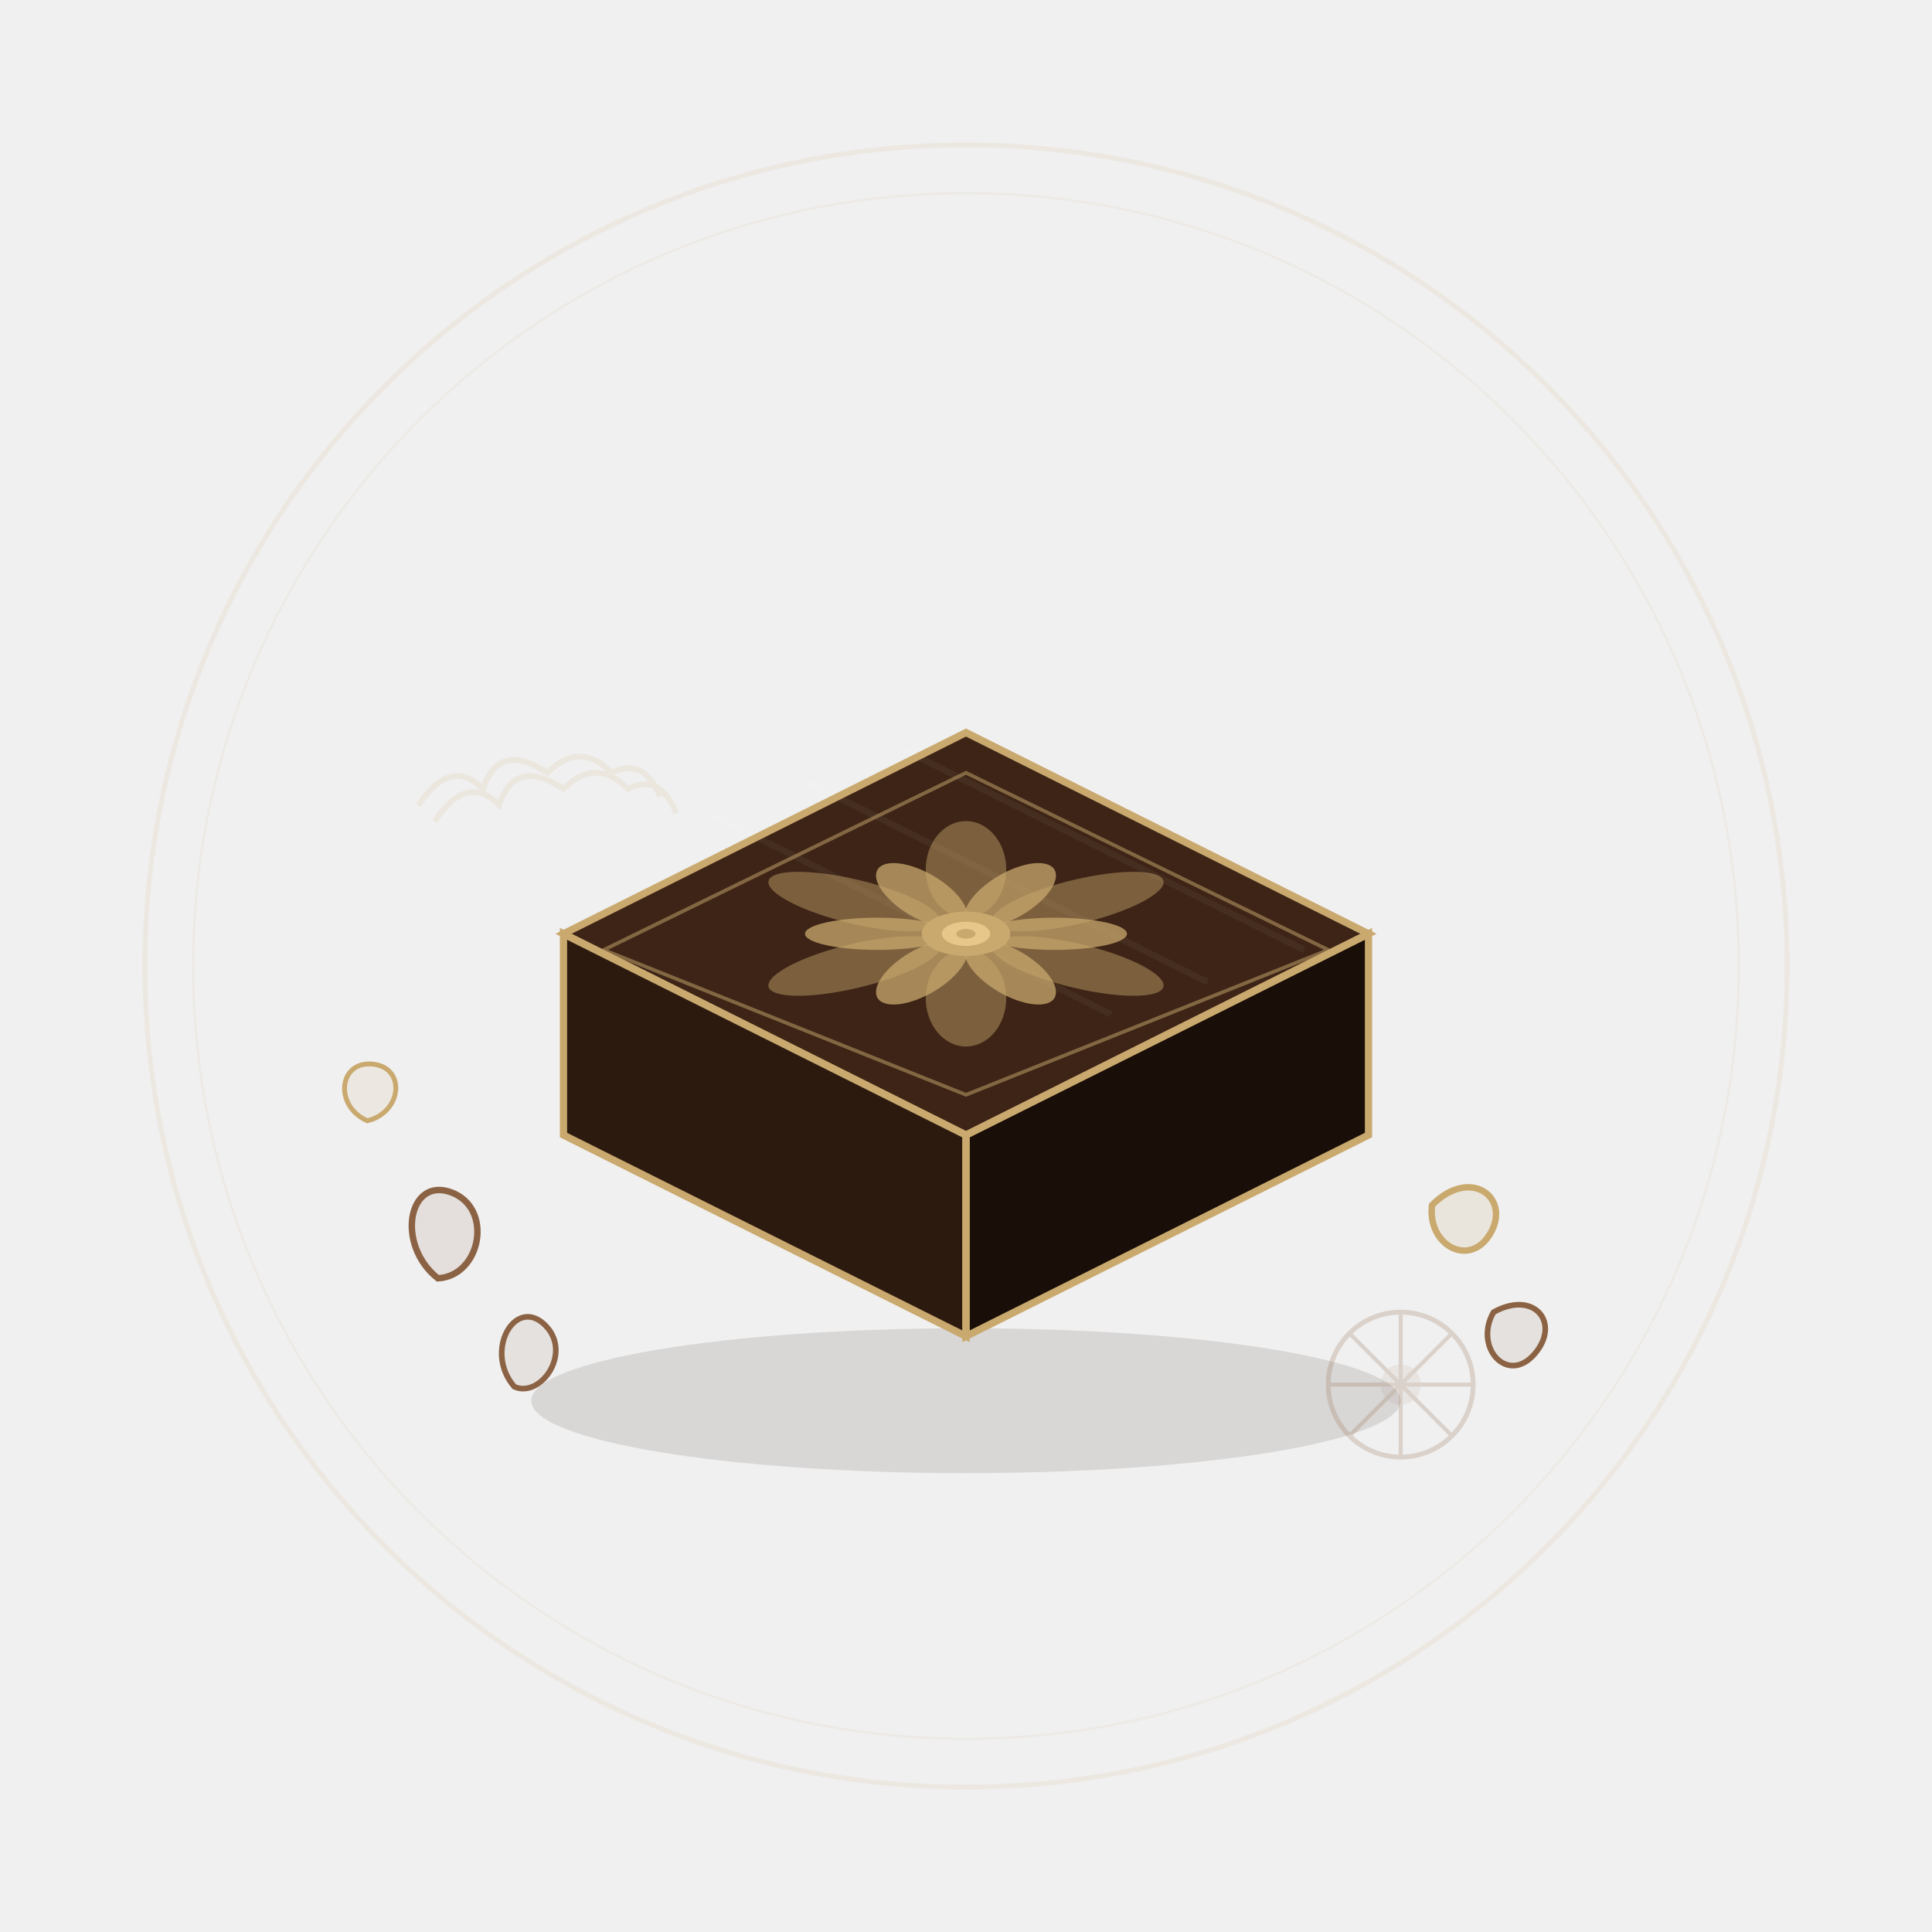
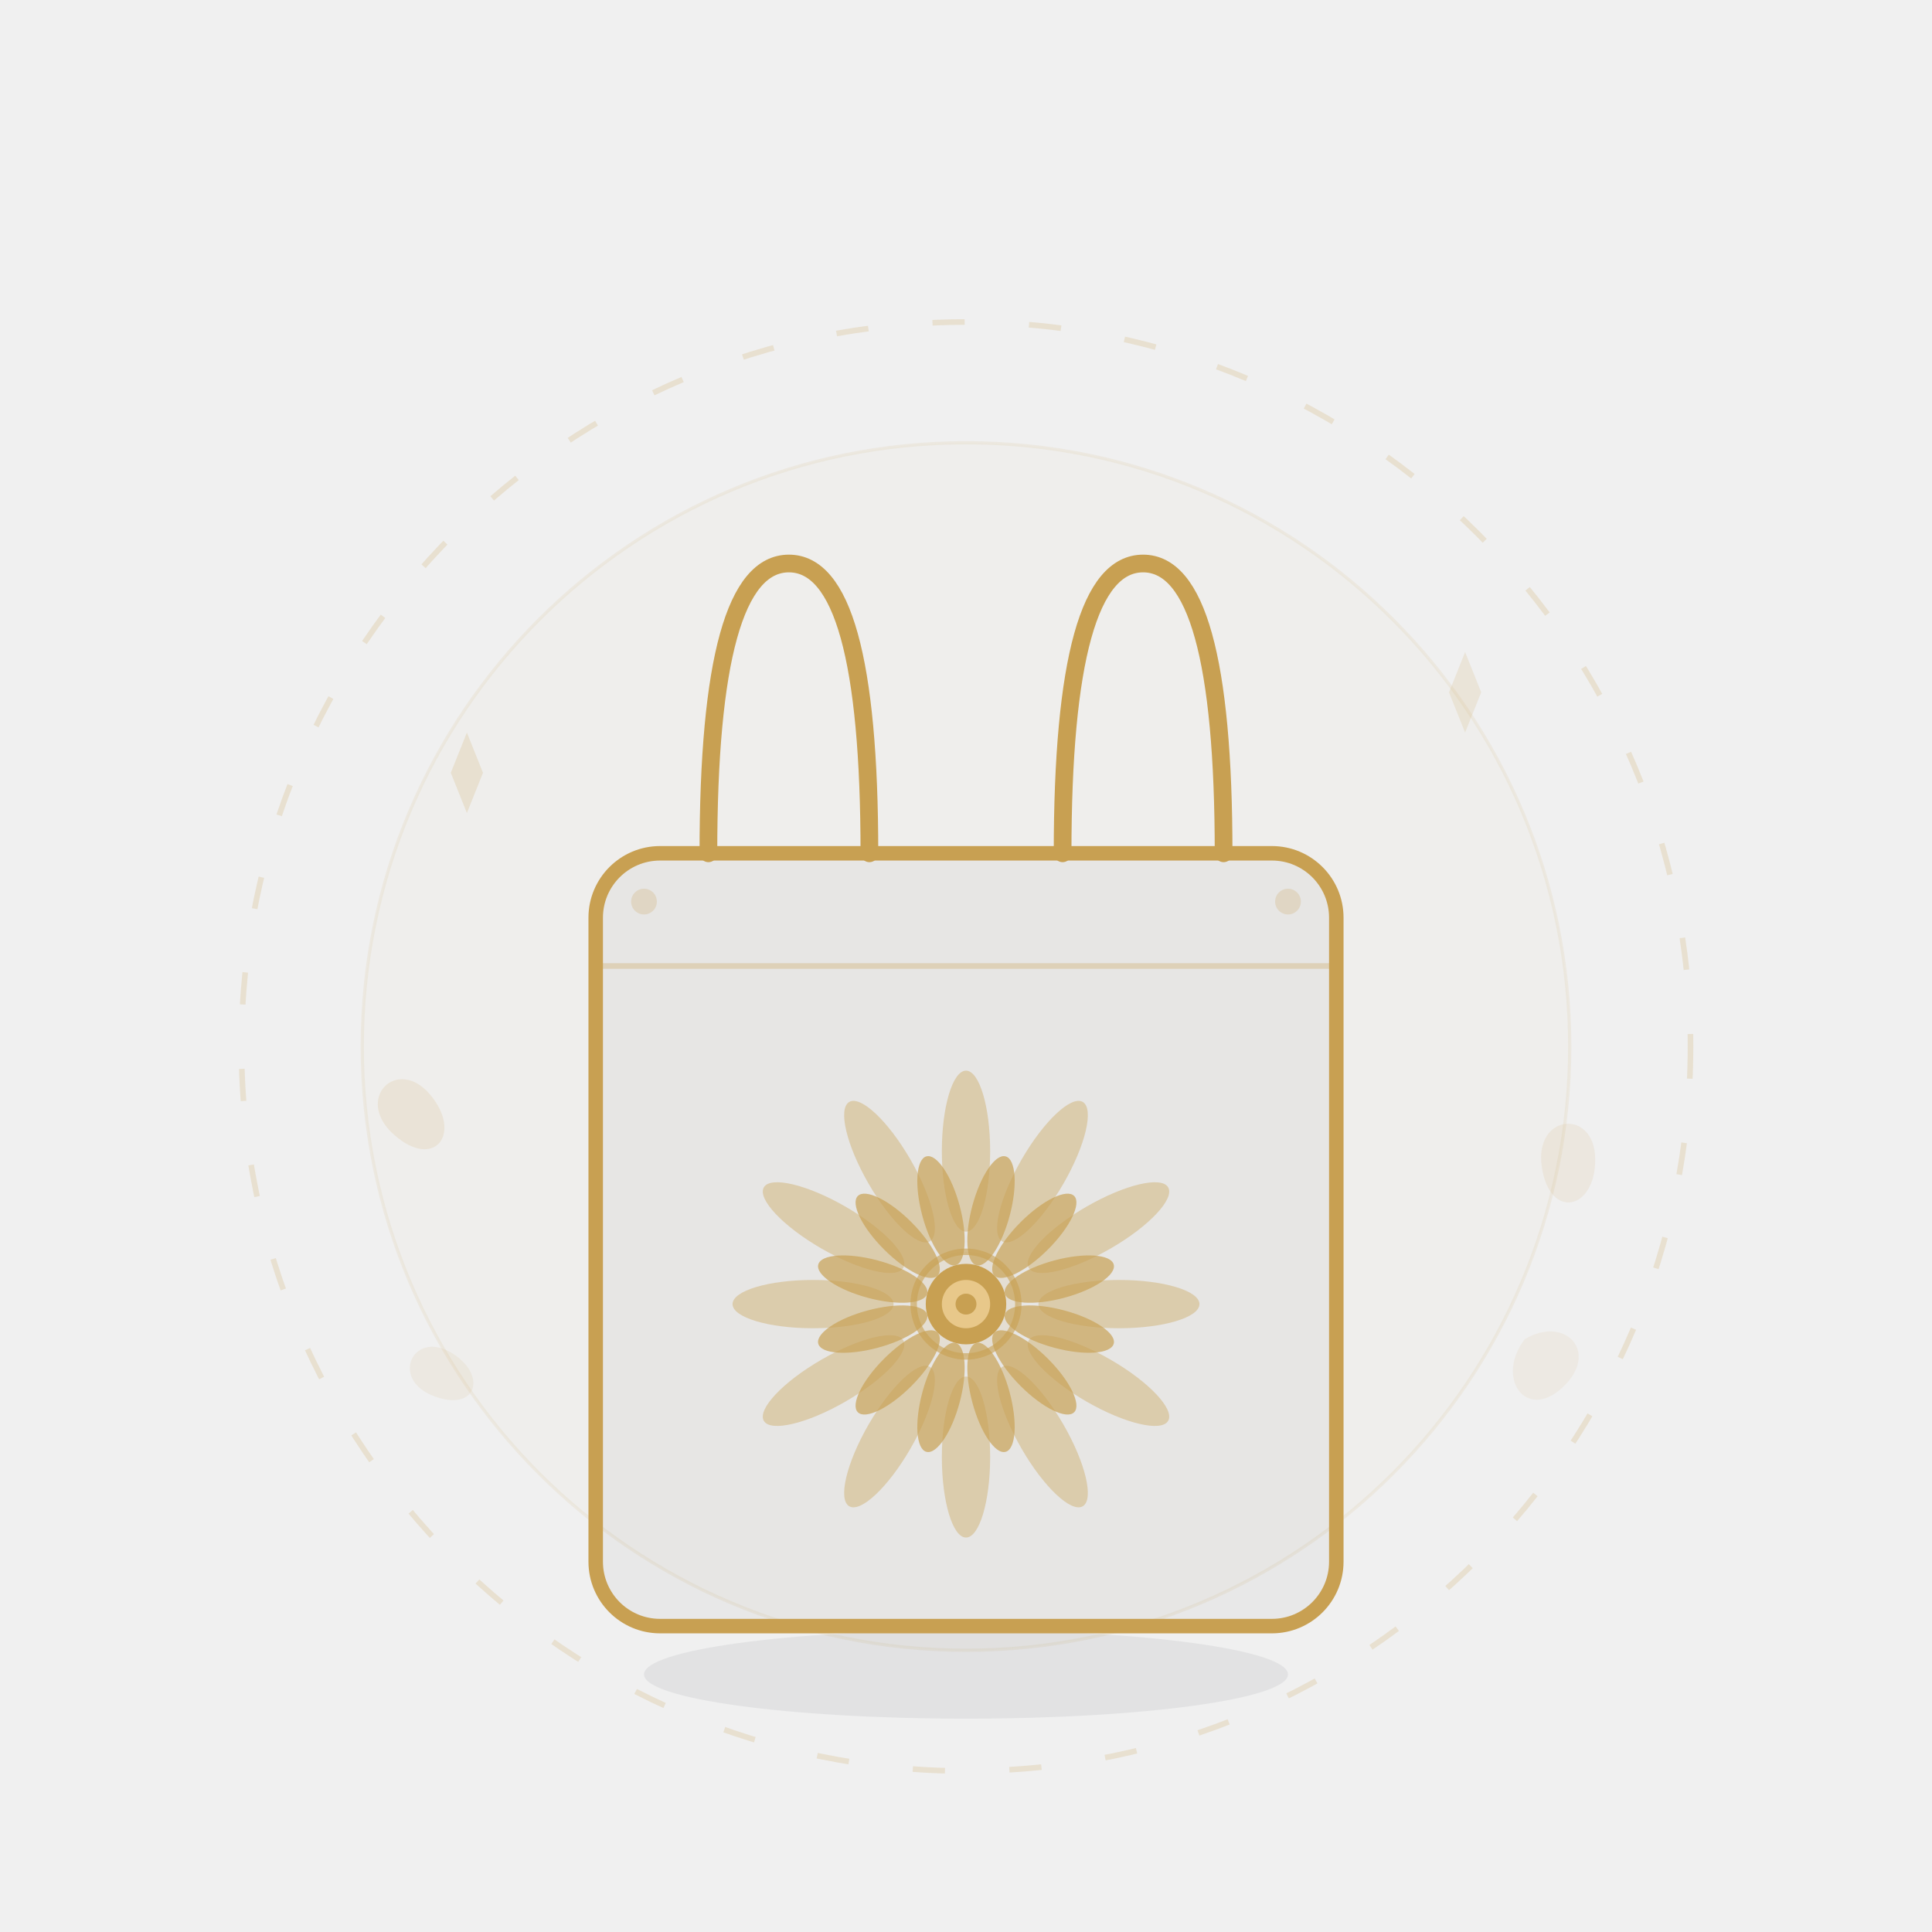
<svg xmlns="http://www.w3.org/2000/svg" viewBox="0 0 240 240" fill="none">
-   <circle cx="120" cy="120" r="102" stroke="#C9A96E" stroke-width="0.6" opacity="0.12" />
-   <circle cx="120" cy="120" r="96" stroke="#C9A96E" stroke-width="0.3" opacity="0.08" />
-   <ellipse cx="120" cy="174" rx="54" ry="9" fill="#2C1A0F" opacity="0.12" />
-   <polygon points="70,116 120,141 120,166 70,141" fill="#2C1A0F" />
-   <polygon points="170,116 120,141 120,166 170,141" fill="#1A0E08" />
-   <polygon points="120,91 170,116 120,141 70,116" fill="#3D2416" />
-   <line x1="100" y1="97" x2="150" y2="122" stroke="white" stroke-width="0.8" opacity="0.04" />
-   <line x1="112" y1="93" x2="162" y2="118" stroke="white" stroke-width="0.8" opacity="0.04" />
-   <line x1="88" y1="101" x2="138" y2="126" stroke="white" stroke-width="0.8" opacity="0.04" />
-   <polygon points="120,91 170,116 120,141 70,116" stroke="#C9A96E" stroke-width="0.9" fill="none" />
-   <polygon points="70,116 120,141 120,166 70,141" stroke="#C9A96E" stroke-width="0.9" fill="none" />
-   <polygon points="170,116 120,141 120,166 170,141" stroke="#C9A96E" stroke-width="0.9" fill="none" />
-   <polygon points="120,96 165,118 120,136 75,118" stroke="#C9A96E" stroke-width="0.45" opacity="0.5" fill="none" />
-   <g transform="translate(120,116) scale(1,0.5)">
-     <ellipse cx="0" cy="-16" rx="5" ry="12" fill="#C9A96E" opacity="0.45" transform="rotate(0)" />
-     <ellipse cx="0" cy="-16" rx="5" ry="12" fill="#C9A96E" opacity="0.45" transform="rotate(60)" />
-     <ellipse cx="0" cy="-16" rx="5" ry="12" fill="#C9A96E" opacity="0.45" transform="rotate(120)" />
-     <ellipse cx="0" cy="-16" rx="5" ry="12" fill="#C9A96E" opacity="0.45" transform="rotate(180)" />
-     <ellipse cx="0" cy="-16" rx="5" ry="12" fill="#C9A96E" opacity="0.45" transform="rotate(240)" />
-     <ellipse cx="0" cy="-16" rx="5" ry="12" fill="#C9A96E" opacity="0.45" transform="rotate(300)" />
-     <ellipse cx="0" cy="-11" rx="4" ry="9" fill="#C9A96E" opacity="0.75" transform="rotate(30)" />
-     <ellipse cx="0" cy="-11" rx="4" ry="9" fill="#C9A96E" opacity="0.75" transform="rotate(90)" />
-     <ellipse cx="0" cy="-11" rx="4" ry="9" fill="#C9A96E" opacity="0.75" transform="rotate(150)" />
-     <ellipse cx="0" cy="-11" rx="4" ry="9" fill="#C9A96E" opacity="0.75" transform="rotate(210)" />
-     <ellipse cx="0" cy="-11" rx="4" ry="9" fill="#C9A96E" opacity="0.75" transform="rotate(270)" />
-     <ellipse cx="0" cy="-11" rx="4" ry="9" fill="#C9A96E" opacity="0.75" transform="rotate(330)" />
-     <circle cx="0" cy="0" r="5.5" fill="#C9A96E" />
-     <circle cx="0" cy="0" r="3" fill="#E8C88A" />
-     <circle cx="0" cy="0" r="1.2" fill="#C9A96E" />
+   <circle cx="120" cy="130" r="90" stroke="#c8a052" stroke-width="0.7" stroke-dasharray="4 8" opacity="0.2" />
+   <circle cx="120" cy="130" r="75" stroke="#c8a052" stroke-width="0.4" opacity="0.1" />
+   <circle cx="120" cy="130" r="75" fill="#c8a052" fill-opacity="0.025" />
+   <ellipse cx="120" cy="208" rx="40" ry="5.5" fill="#1a1f2e" opacity="0.07" />
+   <rect x="74" y="106" width="92" height="96" rx="8" fill="#1a1f2e" fill-opacity="0.04" />
+   <rect x="74" y="106" width="92" height="96" rx="8" stroke="#c8a052" stroke-width="1.8" fill="none" />
+   <line x1="74" y1="120" x2="166" y2="120" stroke="#c8a052" stroke-width="0.7" opacity="0.3" />
+   <path d="M88,106 Q88,70 98,70 Q108,70 108,106" stroke="#c8a052" stroke-width="2.2" fill="none" stroke-linecap="round" stroke-linejoin="round" />
+   <path d="M132,106 Q132,70 142,70 Q152,70 152,106" stroke="#c8a052" stroke-width="2.2" fill="none" stroke-linecap="round" stroke-linejoin="round" />
+   <g transform="translate(120, 162)">
+     <ellipse cx="0" cy="-19" rx="3" ry="10" fill="#c8a052" opacity="0.38" />
+     <ellipse cx="0" cy="-19" rx="3" ry="10" fill="#c8a052" opacity="0.38" transform="rotate(30)" />
+     <ellipse cx="0" cy="-19" rx="3" ry="10" fill="#c8a052" opacity="0.38" transform="rotate(60)" />
+     <ellipse cx="0" cy="-19" rx="3" ry="10" fill="#c8a052" opacity="0.38" transform="rotate(90)" />
+     <ellipse cx="0" cy="-19" rx="3" ry="10" fill="#c8a052" opacity="0.38" transform="rotate(120)" />
+     <ellipse cx="0" cy="-19" rx="3" ry="10" fill="#c8a052" opacity="0.38" transform="rotate(150)" />
+     <ellipse cx="0" cy="-19" rx="3" ry="10" fill="#c8a052" opacity="0.38" transform="rotate(180)" />
+     <ellipse cx="0" cy="-19" rx="3" ry="10" fill="#c8a052" opacity="0.38" transform="rotate(210)" />
+     <ellipse cx="0" cy="-19" rx="3" ry="10" fill="#c8a052" opacity="0.38" transform="rotate(240)" />
+     <ellipse cx="0" cy="-19" rx="3" ry="10" fill="#c8a052" opacity="0.38" transform="rotate(270)" />
+     <ellipse cx="0" cy="-19" rx="3" ry="10" fill="#c8a052" opacity="0.38" transform="rotate(300)" />
+     <ellipse cx="0" cy="-19" rx="3" ry="10" fill="#c8a052" opacity="0.38" transform="rotate(330)" />
+     <ellipse cx="0" cy="-12" rx="2.4" ry="7" fill="#c8a052" opacity="0.68" transform="rotate(15)" />
+     <ellipse cx="0" cy="-12" rx="2.4" ry="7" fill="#c8a052" opacity="0.68" transform="rotate(45)" />
+     <ellipse cx="0" cy="-12" rx="2.4" ry="7" fill="#c8a052" opacity="0.68" transform="rotate(75)" />
+     <ellipse cx="0" cy="-12" rx="2.4" ry="7" fill="#c8a052" opacity="0.68" transform="rotate(105)" />
+     <ellipse cx="0" cy="-12" rx="2.4" ry="7" fill="#c8a052" opacity="0.68" transform="rotate(135)" />
+     <ellipse cx="0" cy="-12" rx="2.4" ry="7" fill="#c8a052" opacity="0.68" transform="rotate(165)" />
+     <ellipse cx="0" cy="-12" rx="2.4" ry="7" fill="#c8a052" opacity="0.68" transform="rotate(195)" />
+     <ellipse cx="0" cy="-12" rx="2.4" ry="7" fill="#c8a052" opacity="0.68" transform="rotate(225)" />
+     <ellipse cx="0" cy="-12" rx="2.4" ry="7" fill="#c8a052" opacity="0.68" transform="rotate(255)" />
+     <ellipse cx="0" cy="-12" rx="2.4" ry="7" fill="#c8a052" opacity="0.68" transform="rotate(285)" />
+     <ellipse cx="0" cy="-12" rx="2.4" ry="7" fill="#c8a052" opacity="0.68" transform="rotate(315)" />
+     <ellipse cx="0" cy="-12" rx="2.4" ry="7" fill="#c8a052" opacity="0.68" transform="rotate(345)" />
+     <circle cx="0" cy="0" r="6.5" fill="#c8a052" opacity="0.12" />
+     <circle cx="0" cy="0" r="6.5" stroke="#c8a052" stroke-width="0.8" fill="none" opacity="0.6" />
+     <circle cx="0" cy="0" r="5" fill="#c8a052" />
+     <circle cx="0" cy="0" r="3" fill="#e8c88a" />
+     <circle cx="0" cy="0" r="1.3" fill="#c8a052" />
  </g>
-   <path d="M52,158 C49,152 54,145 58,149 C62,153 57,160 52,158 Z" stroke="#8B6344" stroke-width="0.8" fill="#8B6344" fill-opacity="0.12" transform="rotate(-25,55,153)" />
-   <path d="M63,172 C60,167 65,161 68,165 C71,169 66,174 63,172 Z" stroke="#8B6344" stroke-width="0.7" fill="#8B6344" fill-opacity="0.1" transform="rotate(-10,65,167)" />
-   <path d="M178,151 C181,145 187,147 186,152 C185,157 179,156 178,151 Z" stroke="#C9A96E" stroke-width="0.8" fill="#C9A96E" fill-opacity="0.15" transform="rotate(18,182,150)" />
-   <path d="M185,165 C188,160 193,162 192,167 C191,172 185,170 185,165 Z" stroke="#8B6344" stroke-width="0.7" fill="#8B6344" fill-opacity="0.1" transform="rotate(30,189,165)" />
-   <path d="M43,138 C41,134 45,130 48,133 C51,136 47,140 43,138 Z" stroke="#C9A96E" stroke-width="0.6" fill="#C9A96E" fill-opacity="0.12" transform="rotate(-40,46,135)" />
-   <g transform="translate(174,172)" opacity="0.22">
-     <circle cx="0" cy="0" r="9" stroke="#8B6344" stroke-width="0.6" fill="none" />
-     <line x1="0" y1="-9" x2="0" y2="9" stroke="#8B6344" stroke-width="0.5" />
-     <line x1="-9" y1="0" x2="9" y2="0" stroke="#8B6344" stroke-width="0.5" />
-     <line x1="-6.4" y1="-6.4" x2="6.4" y2="6.4" stroke="#8B6344" stroke-width="0.5" />
-     <line x1="6.4" y1="-6.4" x2="-6.4" y2="6.4" stroke="#8B6344" stroke-width="0.5" />
-     <circle cx="0" cy="0" r="2.5" fill="#8B6344" opacity="0.4" />
-   </g>
-   <g transform="translate(52,92)" opacity="0.14" stroke="#C9A96E" stroke-width="0.7" fill="none">
-     <path d="M0,8 Q4,2 8,6 Q10,0 16,4 Q20,0 24,4 Q28,2 30,7" />
-     <path d="M2,10 Q6,4 10,8 Q12,2 18,6 Q22,2 26,6 Q30,4 32,9" />
-   </g>
+   <circle cx="80" cy="112" r="1.6" fill="#c8a052" opacity="0.22" />
+   <circle cx="160" cy="112" r="1.6" fill="#c8a052" opacity="0.22" />
+   <path d="M48,140 C45,134 52,131 54,137 C56,143 51,146 48,140Z" fill="#c8a052" fill-opacity="0.14" transform="rotate(-22,51,138)" />
+   <path d="M192,146 C189,140 196,137 198,143 C200,149 195,152 192,146Z" fill="#c8a052" fill-opacity="0.11" transform="rotate(18,195,144)" />
+   <path d="M52,172 C49,167 55,164 57,169 C59,174 55,177 52,172Z" fill="#c8a052" fill-opacity="0.09" transform="rotate(-38,55,170)" />
+   <path d="M188,168 C191,163 197,165 195,171 C193,177 187,174 188,168Z" fill="#c8a052" fill-opacity="0.08" transform="rotate(28,192,170)" />
+   <path d="M56,96 L58,91 L60,96 L58,101 Z" fill="#c8a052" opacity="0.18" />
+   <path d="M180,86 L182,81 L184,86 L182,91 Z" fill="#c8a052" opacity="0.15" />
</svg>
